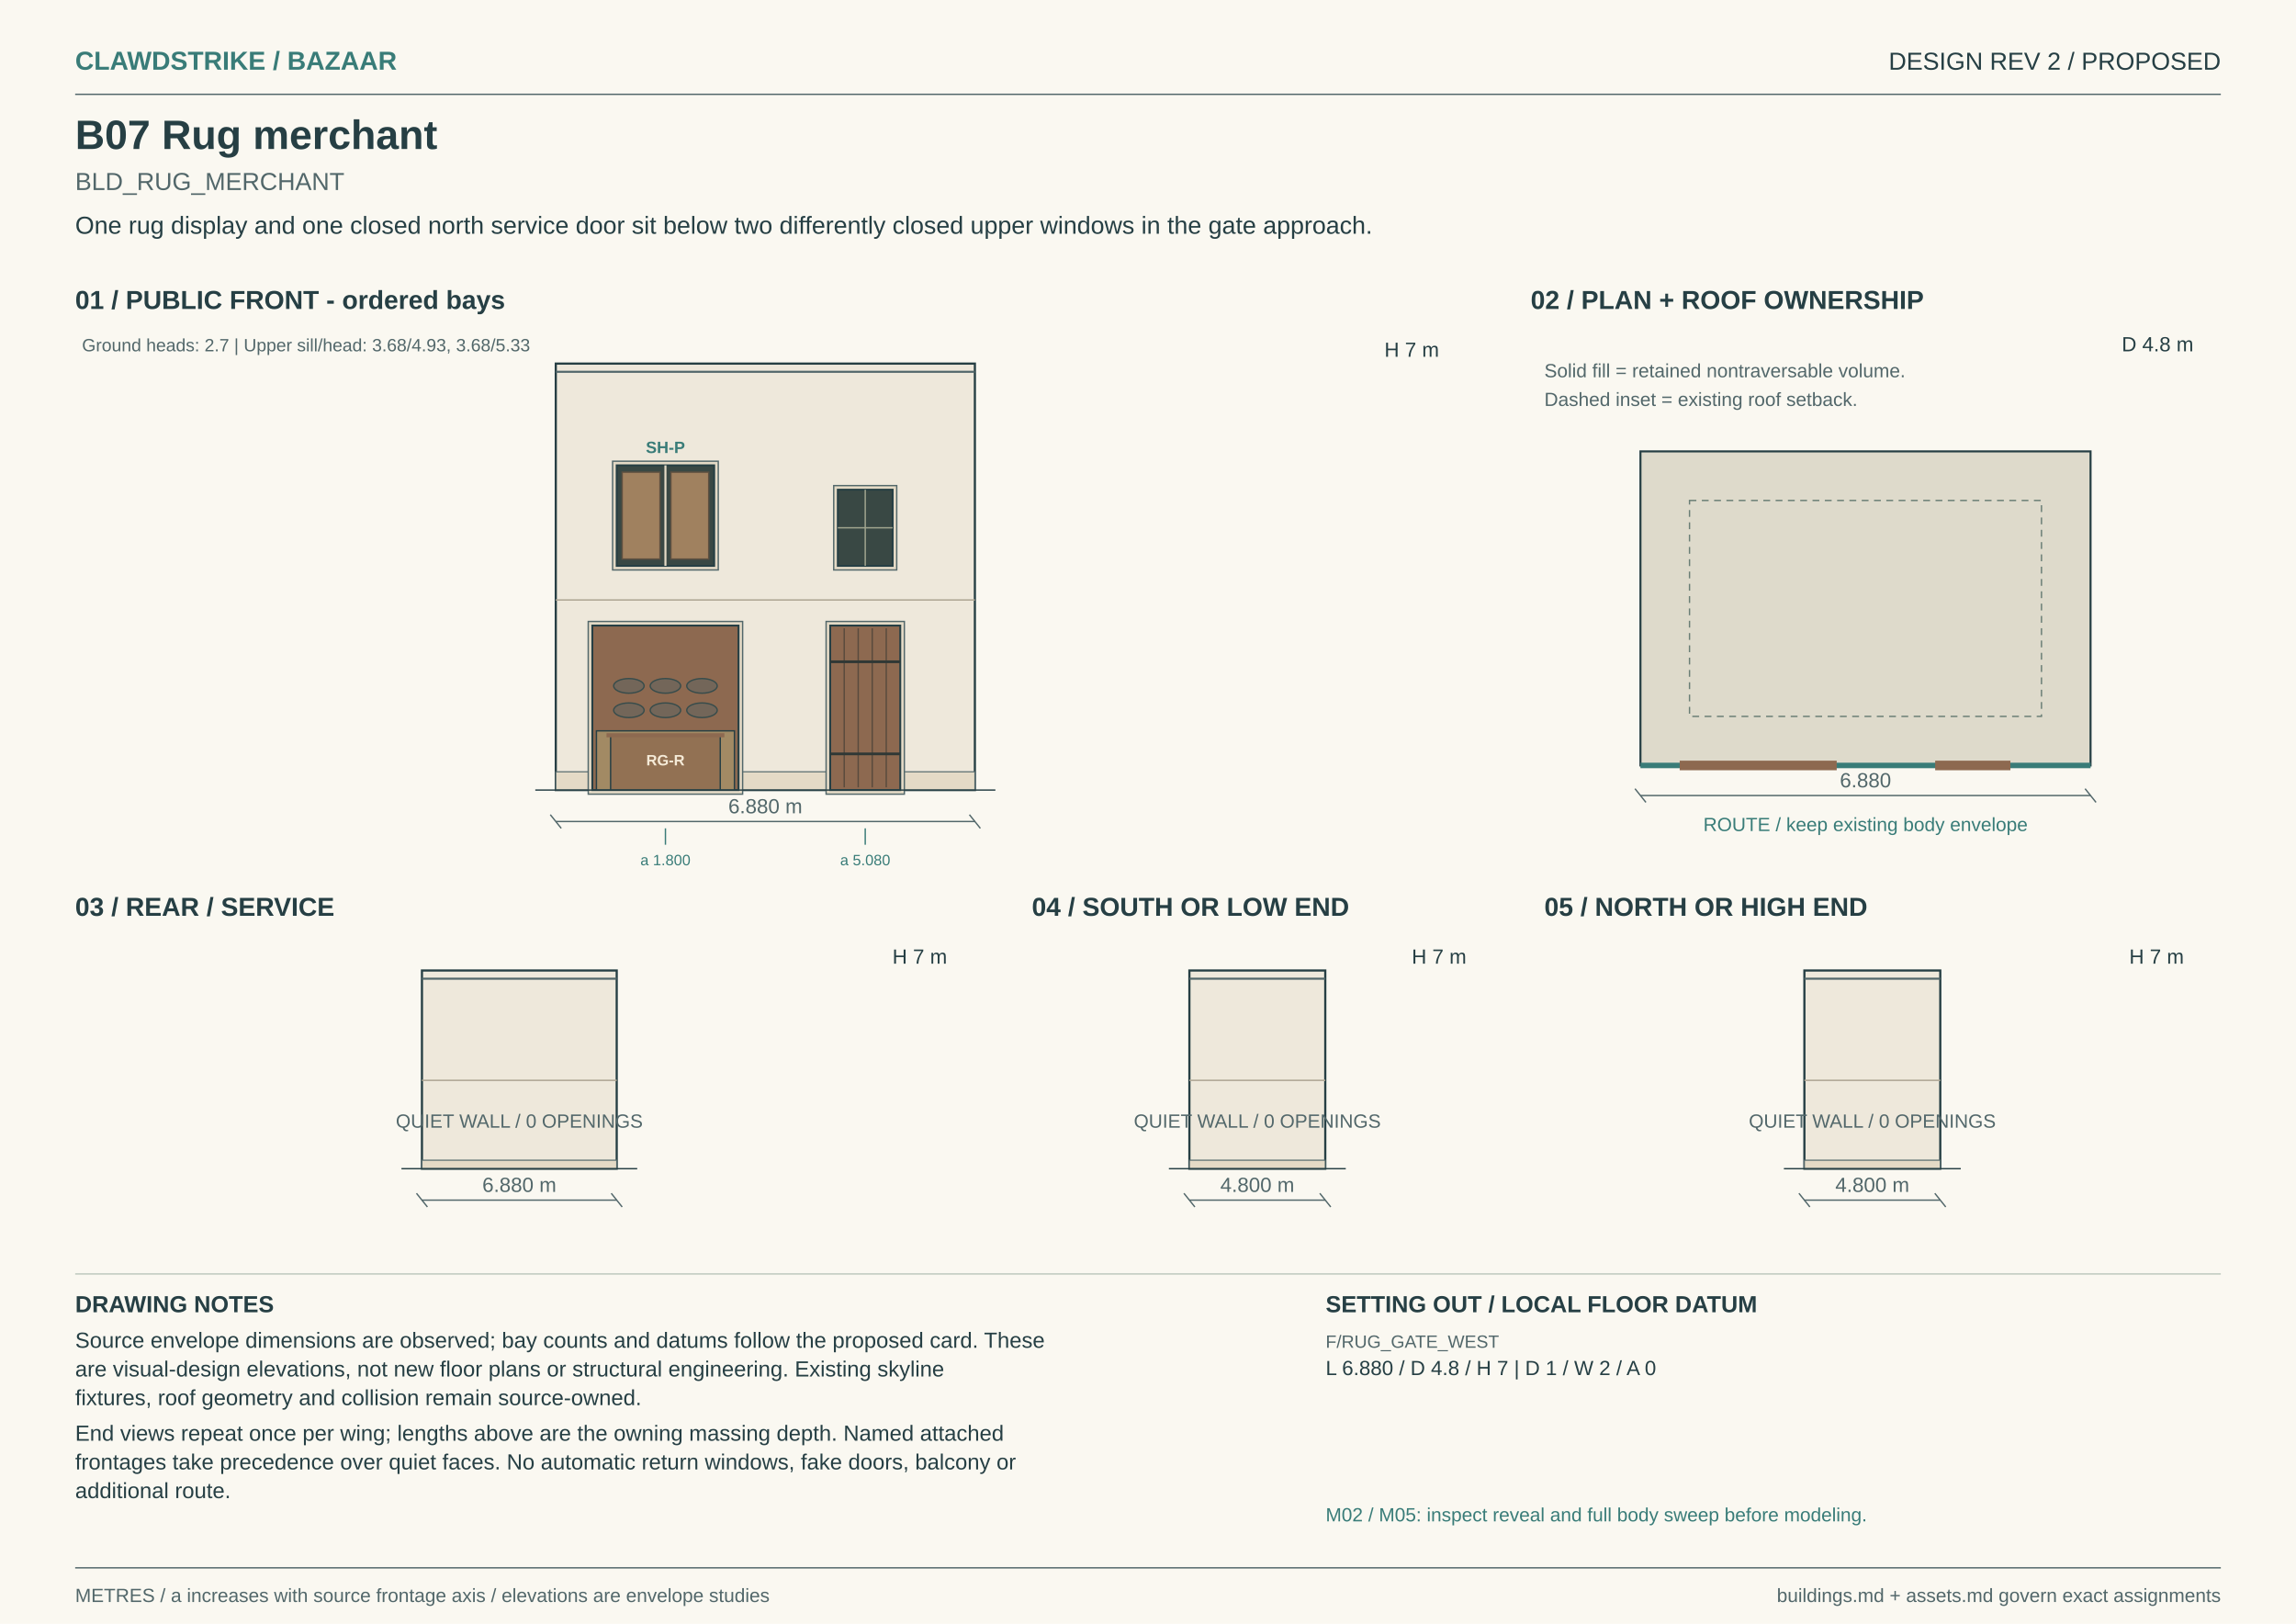
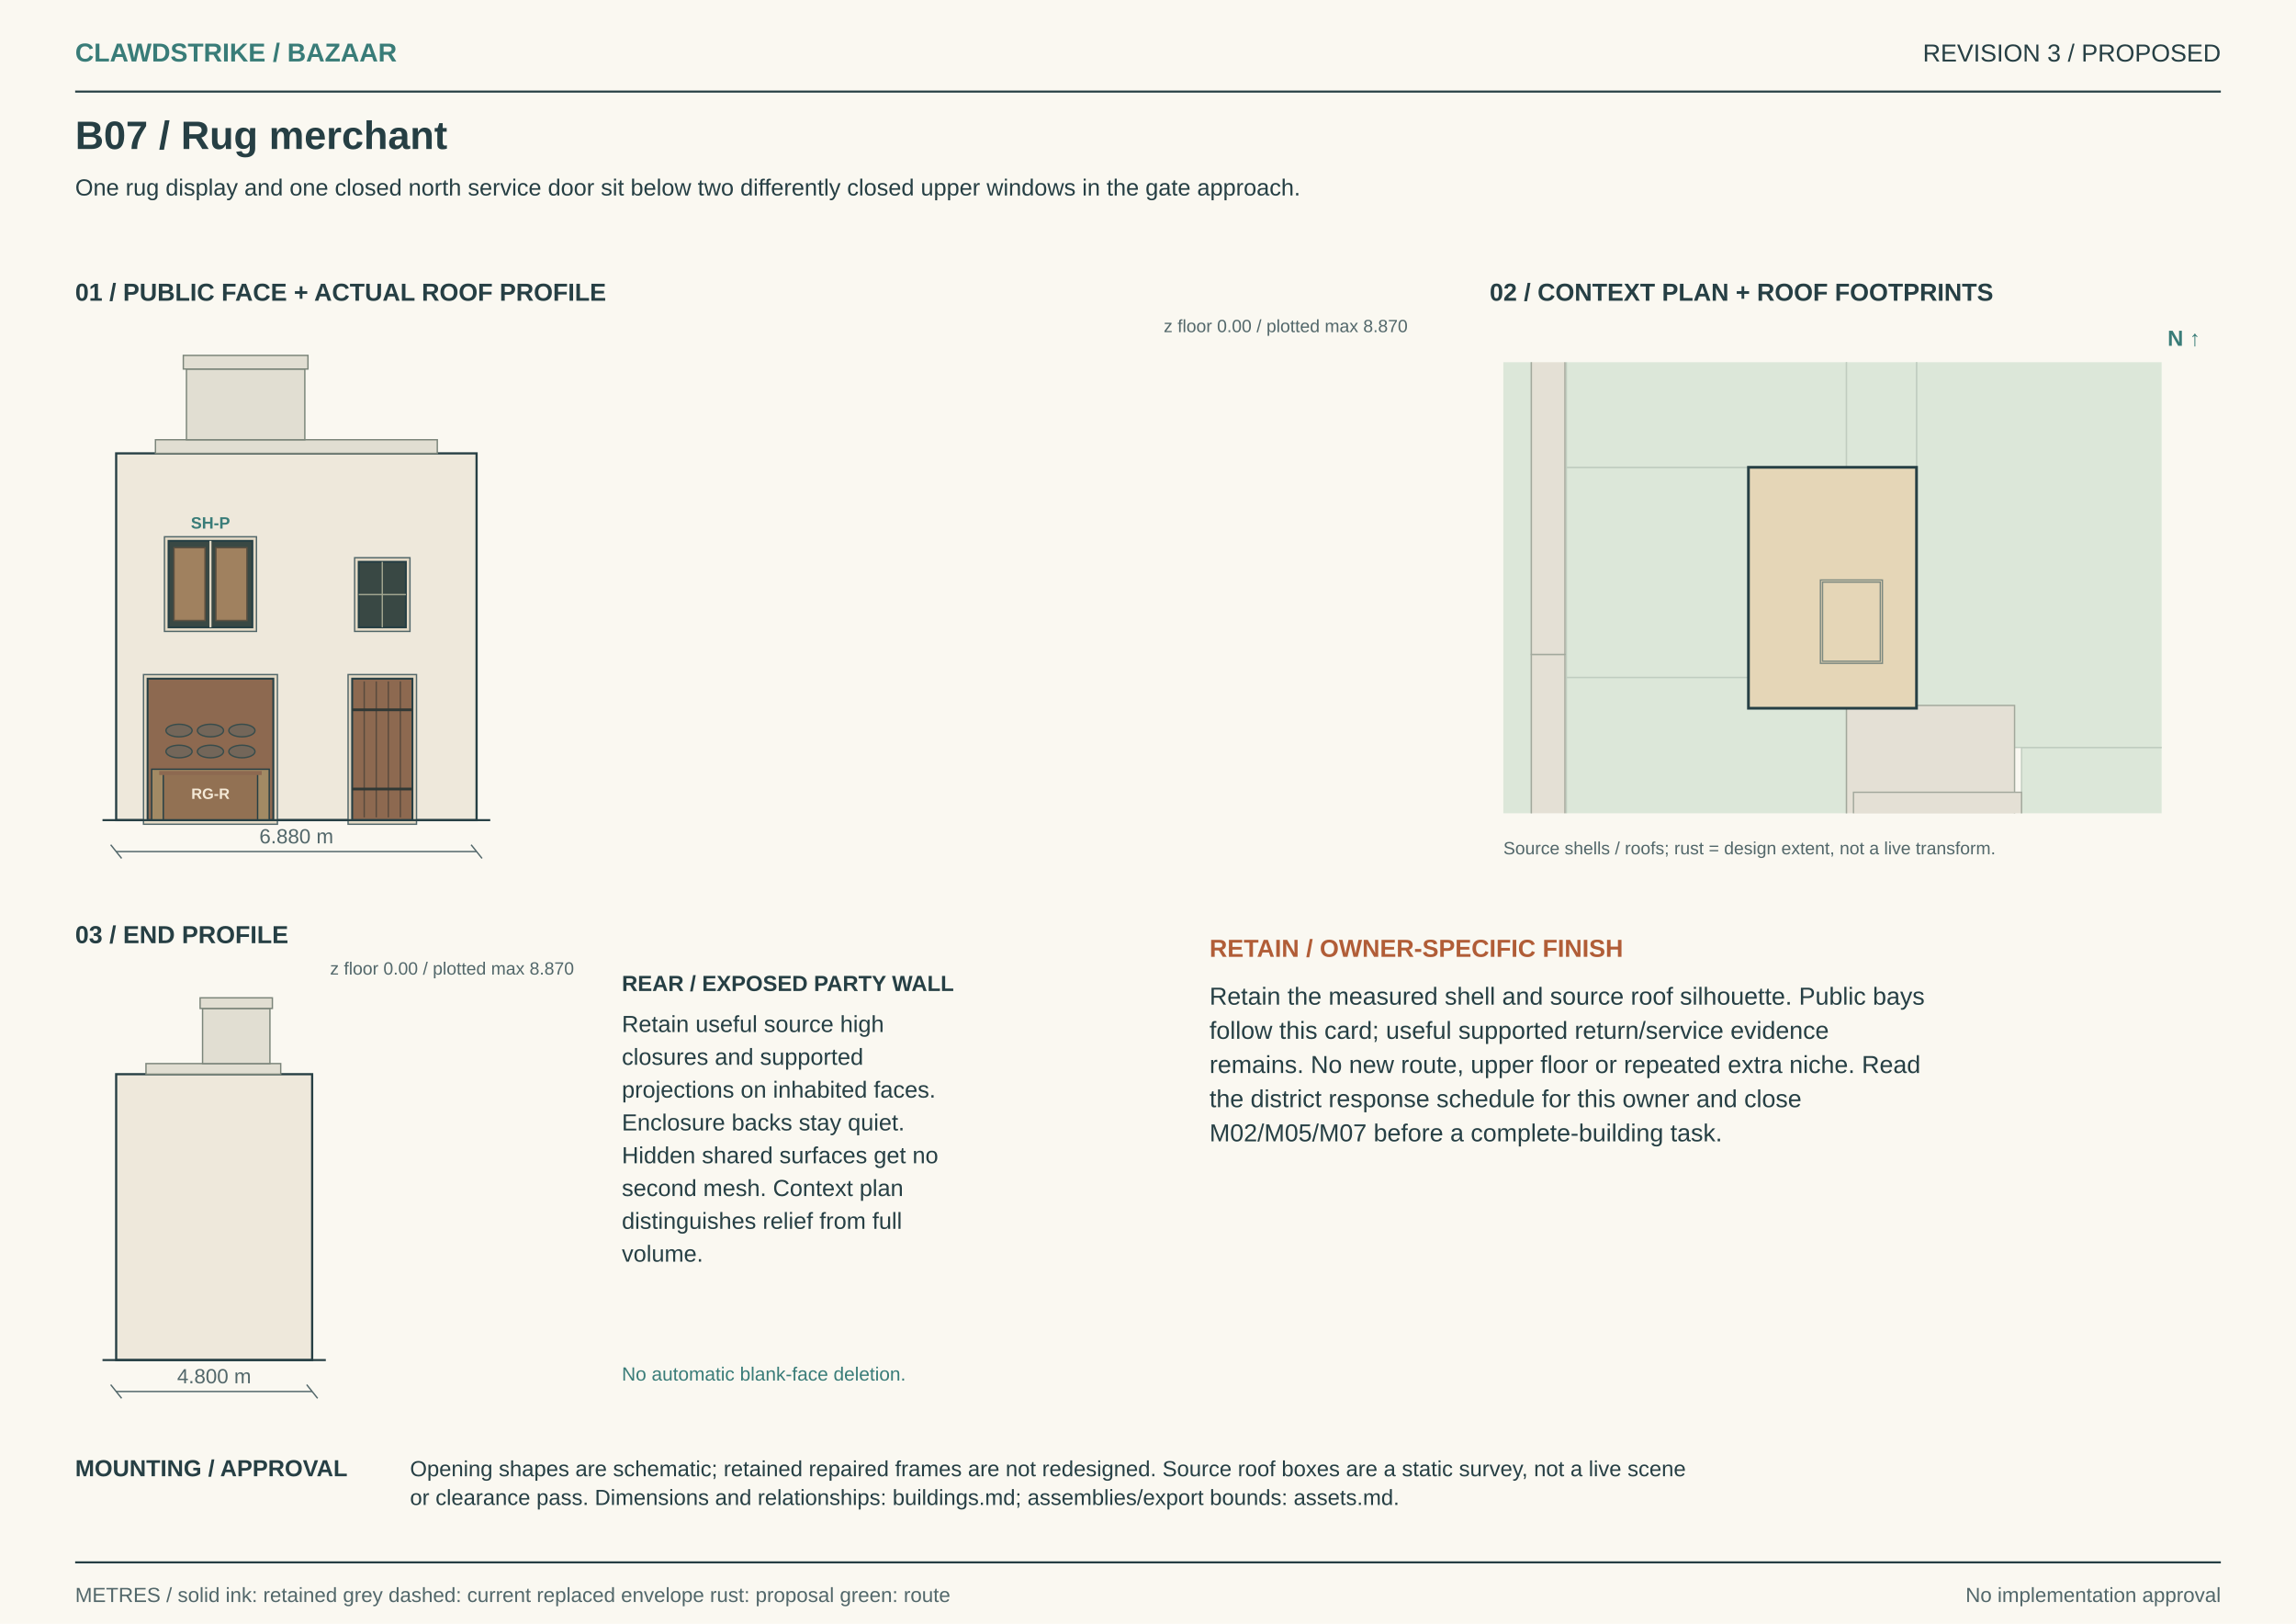
<svg xmlns="http://www.w3.org/2000/svg" width="1680" height="1188" viewBox="0 0 1680 1188">
  <rect x="0" y="0" width="1680" height="1188" fill="#faf8f1" stroke="none" stroke-width="1" />
-   <text x="55.00" y="51.00" font-family="Arial,sans-serif" font-size="19" fill="#397c78" font-weight="bold" text-anchor="start">CLAWDSTRIKE / BAZAAR</text>
-   <text x="1625.00" y="51.00" font-family="Arial,sans-serif" font-size="18" fill="#263f44" font-weight="normal" text-anchor="end">DESIGN REV 2 / PROPOSED</text>
-   <line x1="55" y1="69" x2="1625" y2="69" stroke="#52676a" stroke-width="1" />
-   <text x="55.00" y="109.00" font-family="Arial,sans-serif" font-size="30" fill="#263f44" font-weight="bold" text-anchor="start">B07  Rug merchant</text>
-   <text x="55.00" y="139.00" font-family="Arial,sans-serif" font-size="18" fill="#52676a" font-weight="normal" text-anchor="start">BLD_RUG_MERCHANT</text>
-   <text x="55.00" y="171.00" font-family="Arial,sans-serif" font-size="18" fill="#263f44" font-weight="normal" text-anchor="start">One rug display and one closed north service door sit below two differently closed upper windows in the gate approach.</text>
-   <text x="55.00" y="226.00" font-family="Arial,sans-serif" font-size="19" fill="#263f44" font-weight="bold" text-anchor="start">01 / PUBLIC FRONT - ordered bays</text>
-   <rect x="406.674" y="266.0" width="306.651" height="312.0" fill="#eee8db" stroke="#263f44" stroke-width="1.6" />
-   <rect x="406.674" y="564.629" width="306.651" height="13.371" fill="#e4dac6" stroke="#52676a" stroke-width="0.8" />
-   <line x1="406.674" y1="272.0" x2="713.326" y2="272.0" stroke="#52676a" stroke-width="1.5" />
-   <line x1="406.674" y1="438.937" x2="713.326" y2="438.937" stroke="#b2aa98" stroke-width="1.1" />
-   <rect x="430.417" y="454.657" width="112.971" height="126.343" fill="#e4dac6" stroke="#52676a" stroke-width="1" />
-   <rect x="433.417" y="457.657" width="106.971" height="120.343" fill="#8d6950" stroke="#263f44" stroke-width="1.4" />
-   <rect x="436.417" y="534.677" width="100.971" height="43.323" fill="#a28a64" stroke="#263f44" stroke-width="1" />
-   <line x1="465.509" y1="539.49" x2="465.509" y2="575.0" stroke="#263f44" stroke-width="1" />
-   <line x1="497.6" y1="539.49" x2="497.6" y2="575.0" stroke="#263f44" stroke-width="1" />
-   <rect x="446.789" y="537.886" width="80.229" height="40.114" fill="#927153" stroke="#263f44" stroke-width="1" />
-   <line x1="443.789" y1="537.886" x2="530.017" y2="537.886" stroke="#8d6950" stroke-width="3" />
-   <line x1="446.789" y1="525.406" x2="527.017" y2="525.406" stroke="#8d6950" stroke-width="3" />
-   <ellipse cx="460.16" cy="519.611" rx="11.143" ry="5.349" fill="#736659" stroke="#384c4b" />
-   <ellipse cx="486.903" cy="519.611" rx="11.143" ry="5.349" fill="#736659" stroke="#384c4b" />
-   <ellipse cx="513.646" cy="519.611" rx="11.143" ry="5.349" fill="#736659" stroke="#384c4b" />
-   <line x1="446.789" y1="507.577" x2="527.017" y2="507.577" stroke="#8d6950" stroke-width="3" />
-   <ellipse cx="460.16" cy="501.783" rx="11.143" ry="5.349" fill="#736659" stroke="#384c4b" />
-   <ellipse cx="486.903" cy="501.783" rx="11.143" ry="5.349" fill="#736659" stroke="#384c4b" />
-   <ellipse cx="513.646" cy="501.783" rx="11.143" ry="5.349" fill="#736659" stroke="#384c4b" />
-   <text x="486.90" y="559.95" font-family="Arial,sans-serif" font-size="11" fill="#f5ead7" font-weight="bold" text-anchor="middle">RG-R</text>
-   <rect x="448.246" y="337.434" width="77.314" height="79.543" fill="#e4dac6" stroke="#52676a" stroke-width="1" />
-   <rect x="451.246" y="340.434" width="71.314" height="73.543" fill="#394844" stroke="#263f44" stroke-width="1.4" />
-   <line x1="486.903" y1="340.434" x2="486.903" y2="413.977" stroke="#e4dac6" stroke-width="1.5" />
-   <rect x="455.246" y="345.434" width="27.657" height="63.543" fill="#a0815f" stroke="#5e5040" stroke-width="1" />
-   <rect x="490.903" y="345.434" width="27.657" height="63.543" fill="#a0815f" stroke="#5e5040" stroke-width="1" />
-   <text x="486.90" y="331.43" font-family="Arial,sans-serif" font-size="12" fill="#397c78" font-weight="bold" text-anchor="middle">SH-P</text>
-   <rect x="604.469" y="454.657" width="57.257" height="126.343" fill="#e4dac6" stroke="#52676a" stroke-width="1" />
-   <rect x="607.469" y="457.657" width="51.257" height="120.343" fill="#8d6950" stroke="#263f44" stroke-width="1.4" />
-   <line x1="617.72" y1="459.657" x2="617.72" y2="576.0" stroke="#594a3d" stroke-width="1" />
-   <line x1="627.971" y1="459.657" x2="627.971" y2="576.0" stroke="#594a3d" stroke-width="1" />
-   <line x1="638.223" y1="459.657" x2="638.223" y2="576.0" stroke="#594a3d" stroke-width="1" />
-   <line x1="648.474" y1="459.657" x2="648.474" y2="576.0" stroke="#594a3d" stroke-width="1" />
-   <line x1="607.469" y1="484.133" x2="658.726" y2="484.133" stroke="#303835" stroke-width="2" />
-   <line x1="607.469" y1="551.525" x2="658.726" y2="551.525" stroke="#303835" stroke-width="2" />
-   <rect x="610.04" y="355.263" width="46.114" height="61.714" fill="#e4dac6" stroke="#52676a" stroke-width="1" />
-   <rect x="613.04" y="358.263" width="40.114" height="55.714" fill="#394844" stroke="#263f44" stroke-width="1.4" />
-   <line x1="633.097" y1="358.263" x2="633.097" y2="413.977" stroke="#a1a58f" stroke-width="1" />
-   <line x1="613.04" y1="386.12" x2="653.154" y2="386.12" stroke="#a1a58f" stroke-width="1" />
-   <line x1="486.903" y1="606" x2="486.903" y2="618" stroke="#397c78" stroke-width="1" />
-   <text x="486.90" y="633.00" font-family="Arial,sans-serif" font-size="11" fill="#397c78" font-weight="normal" text-anchor="middle">a 1.800</text>
-   <line x1="633.097" y1="606" x2="633.097" y2="618" stroke="#397c78" stroke-width="1" />
-   <text x="633.10" y="633.00" font-family="Arial,sans-serif" font-size="11" fill="#397c78" font-weight="normal" text-anchor="middle">a 5.080</text>
-   <line x1="406.674" y1="601" x2="713.326" y2="601" stroke="#52676a" stroke-width="1" />
-   <line x1="402.674" y1="596" x2="410.674" y2="606" stroke="#52676a" stroke-width="1" />
-   <line x1="709.326" y1="596" x2="717.326" y2="606" stroke="#52676a" stroke-width="1" />
-   <text x="560.00" y="595.00" font-family="Arial,sans-serif" font-size="15" fill="#52676a" font-weight="normal" text-anchor="middle">6.880 m</text>
-   <text x="60.00" y="257.00" font-family="Arial,sans-serif" font-size="13" fill="#52676a" font-weight="normal" text-anchor="start">Ground heads: 2.7  |  Upper sill/head: 3.68/4.93, 3.68/5.33</text>
-   <text x="1053.00" y="261.00" font-family="Arial,sans-serif" font-size="15" fill="#263f44" font-weight="normal" text-anchor="end">H 7 m</text>
-   <line x1="391.674" y1="578" x2="728.326" y2="578" stroke="#263f44" stroke-width="1" />
-   <text x="1120.00" y="226.00" font-family="Arial,sans-serif" font-size="19" fill="#263f44" font-weight="bold" text-anchor="start">02 / PLAN + ROOF OWNERSHIP</text>
-   <rect x="1200.331" y="330.23" width="329.338" height="229.77" fill="#dedacb" stroke="#263f44" stroke-width="1.5" />
-   <rect x="1236.233" y="366.131" width="257.534" height="157.967" fill="none" stroke="#6a7e75" stroke-dasharray="5 4" />
-   <line x1="1200.331" y1="560" x2="1529.669" y2="560" stroke="#397c78" stroke-width="4" />
-   <line x1="1229.052" y1="560" x2="1343.938" y2="560" stroke="#8d6950" stroke-width="7" />
-   <line x1="1415.98" y1="560" x2="1471.03" y2="560" stroke="#8d6950" stroke-width="7" />
-   <line x1="1200.331" y1="582" x2="1529.669" y2="582" stroke="#52676a" stroke-width="1" />
-   <line x1="1196.331" y1="577" x2="1204.331" y2="587" stroke="#52676a" stroke-width="1" />
-   <line x1="1525.669" y1="577" x2="1533.669" y2="587" stroke="#52676a" stroke-width="1" />
-   <text x="1365.00" y="576.00" font-family="Arial,sans-serif" font-size="15" fill="#52676a" font-weight="normal" text-anchor="middle">6.880</text>
-   <text x="1605.00" y="257.00" font-family="Arial,sans-serif" font-size="15" fill="#263f44" font-weight="normal" text-anchor="end">D 4.8 m</text>
-   <text x="1365.00" y="608.00" font-family="Arial,sans-serif" font-size="14" fill="#397c78" font-weight="normal" text-anchor="middle">ROUTE / keep existing body envelope</text>
-   <text x="1130.00" y="276.00" font-family="Arial,sans-serif" font-size="14" fill="#52676a" font-weight="normal" text-anchor="start">Solid fill = retained nontraversable volume.</text>
-   <text x="1130.00" y="297.00" font-family="Arial,sans-serif" font-size="14" fill="#52676a" font-weight="normal" text-anchor="start">Dashed inset = existing roof setback.</text>
-   <text x="55.00" y="670.00" font-family="Arial,sans-serif" font-size="19" fill="#263f44" font-weight="bold" text-anchor="start">03 / REAR / SERVICE</text>
-   <rect x="308.743" y="710.0" width="142.514" height="145.0" fill="#eee8db" stroke="#263f44" stroke-width="1.6" />
-   <rect x="308.743" y="848.786" width="142.514" height="6.214" fill="#e4dac6" stroke="#52676a" stroke-width="0.8" />
-   <line x1="308.743" y1="716.0" x2="451.257" y2="716.0" stroke="#52676a" stroke-width="1.5" />
-   <line x1="308.743" y1="790.371" x2="451.257" y2="790.371" stroke="#b2aa98" stroke-width="1.1" />
-   <line x1="308.743" y1="878" x2="451.257" y2="878" stroke="#52676a" stroke-width="1" />
-   <line x1="304.743" y1="873" x2="312.743" y2="883" stroke="#52676a" stroke-width="1" />
-   <line x1="447.257" y1="873" x2="455.257" y2="883" stroke="#52676a" stroke-width="1" />
-   <text x="380.00" y="872.00" font-family="Arial,sans-serif" font-size="15" fill="#52676a" font-weight="normal" text-anchor="middle">6.880 m</text>
-   <text x="693.00" y="705.00" font-family="Arial,sans-serif" font-size="15" fill="#263f44" font-weight="normal" text-anchor="end">H 7 m</text>
-   <line x1="293.743" y1="855" x2="466.257" y2="855" stroke="#263f44" stroke-width="1" />
-   <text x="380.00" y="825.00" font-family="Arial,sans-serif" font-size="14" fill="#52676a" font-weight="normal" text-anchor="middle">QUIET WALL / 0 OPENINGS</text>
-   <text x="755.00" y="670.00" font-family="Arial,sans-serif" font-size="19" fill="#263f44" font-weight="bold" text-anchor="start">04 / SOUTH OR LOW END</text>
-   <rect x="870.286" y="710.0" width="99.429" height="145.0" fill="#eee8db" stroke="#263f44" stroke-width="1.6" />
-   <rect x="870.286" y="848.786" width="99.429" height="6.214" fill="#e4dac6" stroke="#52676a" stroke-width="0.8" />
-   <line x1="870.286" y1="716.0" x2="969.714" y2="716.0" stroke="#52676a" stroke-width="1.5" />
-   <line x1="870.286" y1="790.371" x2="969.714" y2="790.371" stroke="#b2aa98" stroke-width="1.1" />
-   <line x1="870.286" y1="878" x2="969.714" y2="878" stroke="#52676a" stroke-width="1" />
-   <line x1="866.286" y1="873" x2="874.286" y2="883" stroke="#52676a" stroke-width="1" />
-   <line x1="965.714" y1="873" x2="973.714" y2="883" stroke="#52676a" stroke-width="1" />
-   <text x="920.00" y="872.00" font-family="Arial,sans-serif" font-size="15" fill="#52676a" font-weight="normal" text-anchor="middle">4.800 m</text>
-   <text x="1073.00" y="705.00" font-family="Arial,sans-serif" font-size="15" fill="#263f44" font-weight="normal" text-anchor="end">H 7 m</text>
-   <line x1="855.286" y1="855" x2="984.714" y2="855" stroke="#263f44" stroke-width="1" />
-   <text x="920.00" y="825.00" font-family="Arial,sans-serif" font-size="14" fill="#52676a" font-weight="normal" text-anchor="middle">QUIET WALL / 0 OPENINGS</text>
-   <text x="1130.00" y="670.00" font-family="Arial,sans-serif" font-size="19" fill="#263f44" font-weight="bold" text-anchor="start">05 / NORTH OR HIGH END</text>
-   <rect x="1320.286" y="710.0" width="99.429" height="145.0" fill="#eee8db" stroke="#263f44" stroke-width="1.6" />
-   <rect x="1320.286" y="848.786" width="99.429" height="6.214" fill="#e4dac6" stroke="#52676a" stroke-width="0.8" />
-   <line x1="1320.286" y1="716.0" x2="1419.714" y2="716.0" stroke="#52676a" stroke-width="1.5" />
-   <line x1="1320.286" y1="790.371" x2="1419.714" y2="790.371" stroke="#b2aa98" stroke-width="1.1" />
-   <line x1="1320.286" y1="878" x2="1419.714" y2="878" stroke="#52676a" stroke-width="1" />
-   <line x1="1316.286" y1="873" x2="1324.286" y2="883" stroke="#52676a" stroke-width="1" />
-   <line x1="1415.714" y1="873" x2="1423.714" y2="883" stroke="#52676a" stroke-width="1" />
-   <text x="1370.00" y="872.00" font-family="Arial,sans-serif" font-size="15" fill="#52676a" font-weight="normal" text-anchor="middle">4.800 m</text>
-   <text x="1598.00" y="705.00" font-family="Arial,sans-serif" font-size="15" fill="#263f44" font-weight="normal" text-anchor="end">H 7 m</text>
-   <line x1="1305.286" y1="855" x2="1434.714" y2="855" stroke="#263f44" stroke-width="1" />
-   <text x="1370.00" y="825.00" font-family="Arial,sans-serif" font-size="14" fill="#52676a" font-weight="normal" text-anchor="middle">QUIET WALL / 0 OPENINGS</text>
-   <line x1="55" y1="932" x2="1625" y2="932" stroke="#bec7bd" stroke-width="1" />
-   <text x="55.00" y="960.00" font-family="Arial,sans-serif" font-size="17" fill="#263f44" font-weight="bold" text-anchor="start">DRAWING NOTES</text>
-   <text x="55.00" y="986.00" font-family="Arial,sans-serif" font-size="16" fill="#263f44" font-weight="normal" text-anchor="start">Source envelope dimensions are observed; bay counts and datums follow the proposed card. These</text>
-   <text x="55.00" y="1007.00" font-family="Arial,sans-serif" font-size="16" fill="#263f44" font-weight="normal" text-anchor="start">are visual-design elevations, not new floor plans or structural engineering. Existing skyline</text>
-   <text x="55.00" y="1028.00" font-family="Arial,sans-serif" font-size="16" fill="#263f44" font-weight="normal" text-anchor="start">fixtures, roof geometry and collision remain source-owned.</text>
-   <text x="55.00" y="1054.00" font-family="Arial,sans-serif" font-size="16" fill="#263f44" font-weight="normal" text-anchor="start">End views repeat once per wing; lengths above are the owning massing depth. Named attached</text>
-   <text x="55.00" y="1075.00" font-family="Arial,sans-serif" font-size="16" fill="#263f44" font-weight="normal" text-anchor="start">frontages take precedence over quiet faces. No automatic return windows, fake doors, balcony or</text>
-   <text x="55.00" y="1096.00" font-family="Arial,sans-serif" font-size="16" fill="#263f44" font-weight="normal" text-anchor="start">additional route.</text>
-   <text x="970.00" y="960.00" font-family="Arial,sans-serif" font-size="17" fill="#263f44" font-weight="bold" text-anchor="start">SETTING OUT / LOCAL FLOOR DATUM</text>
-   <text x="970.00" y="986.00" font-family="Arial,sans-serif" font-size="13" fill="#52676a" font-weight="normal" text-anchor="start">F/RUG_GATE_WEST</text>
-   <text x="970.00" y="1006.00" font-family="Arial,sans-serif" font-size="15" fill="#263f44" font-weight="normal" text-anchor="start">L 6.880 / D 4.8 / H 7  |  D 1 / W 2 / A 0</text>
-   <text x="970.00" y="1113.00" font-family="Arial,sans-serif" font-size="14" fill="#397c78" font-weight="normal" text-anchor="start">M02 / M05: inspect reveal and full body sweep before modeling.</text>
-   <line x1="55" y1="1147" x2="1625" y2="1147" stroke="#52676a" stroke-width="1" />
-   <text x="55.00" y="1172.00" font-family="Arial,sans-serif" font-size="14" fill="#52676a" font-weight="normal" text-anchor="start">METRES / a increases with source frontage axis / elevations are envelope studies</text>
-   <text x="1625.00" y="1172.00" font-family="Arial,sans-serif" font-size="14" fill="#52676a" font-weight="normal" text-anchor="end">buildings.md + assets.md govern exact assignments</text>
+   <text x="55.00" y="45.00" font-family="Arial,sans-serif" font-size="19" fill="#397c78" font-weight="bold" text-anchor="start">CLAWDSTRIKE / BAZAAR</text>
+   <text x="1625.00" y="45.00" font-family="Arial,sans-serif" font-size="18" fill="#263f44" font-weight="normal" text-anchor="end">REVISION 3 / PROPOSED</text>
+   <line x1="55" y1="67" x2="1625" y2="67" stroke="#263f44" stroke-width="1.5" />
+   <text x="55.00" y="109.00" font-family="Arial,sans-serif" font-size="29" fill="#263f44" font-weight="bold" text-anchor="start">B07 / Rug merchant</text>
+   <text x="55.00" y="143.00" font-family="Arial,sans-serif" font-size="17" fill="#263f44" font-weight="normal" text-anchor="start">One rug display and one closed north service door sit below two differently closed upper windows in the gate approach.</text>
+   <text x="55.00" y="220.00" font-family="Arial,sans-serif" font-size="18" fill="#263f44" font-weight="bold" text-anchor="start">01 / PUBLIC FACE + ACTUAL ROOF PROFILE</text>
+   <rect x="85.0" y="331.68" width="263.72" height="268.32" fill="#eee8db" stroke="#263f44" stroke-width="1.6" />
+   <rect x="113.749" y="321.714" width="206.223" height="9.966" fill="#e1ded2" stroke="#7b857a" stroke-width="1" />
+   <rect x="136.433" y="269.966" width="86.614" height="51.747" fill="#e1ded2" stroke="#7b857a" stroke-width="1" />
+   <rect x="134.133" y="260.0" width="91.214" height="9.966" fill="#e1ded2" stroke="#7b857a" stroke-width="1" />
+   <rect x="104.999" y="493.505" width="97.995" height="109.495" fill="#e4dac6" stroke="#52676a" stroke-width="1" />
+   <rect x="107.999" y="496.505" width="91.995" height="103.495" fill="#8d6950" stroke="#263f44" stroke-width="1.4" />
+   <rect x="110.999" y="562.742" width="85.995" height="37.258" fill="#a28a64" stroke="#263f44" stroke-width="1" />
+   <line x1="135.598" y1="566.882" x2="135.598" y2="597.0" stroke="#263f44" stroke-width="1" />
+   <line x1="163.196" y1="566.882" x2="163.196" y2="597.0" stroke="#263f44" stroke-width="1" />
+   <rect x="119.498" y="565.502" width="68.997" height="34.498" fill="#927153" stroke="#263f44" stroke-width="1" />
+   <line x1="116.498" y1="565.502" x2="191.495" y2="565.502" stroke="#8d6950" stroke-width="3" />
+   <line x1="119.498" y1="554.769" x2="188.495" y2="554.769" stroke="#8d6950" stroke-width="3" />
+   <ellipse cx="130.998" cy="549.786" rx="9.583" ry="4.6" fill="#736659" stroke="#384c4b" />
+   <ellipse cx="153.997" cy="549.786" rx="9.583" ry="4.6" fill="#736659" stroke="#384c4b" />
+   <ellipse cx="176.995" cy="549.786" rx="9.583" ry="4.6" fill="#736659" stroke="#384c4b" />
+   <line x1="119.498" y1="539.436" x2="188.495" y2="539.436" stroke="#8d6950" stroke-width="3" />
+   <ellipse cx="130.998" cy="534.453" rx="9.583" ry="4.6" fill="#736659" stroke="#384c4b" />
+   <ellipse cx="153.997" cy="534.453" rx="9.583" ry="4.6" fill="#736659" stroke="#384c4b" />
+   <ellipse cx="176.995" cy="534.453" rx="9.583" ry="4.6" fill="#736659" stroke="#384c4b" />
+   <text x="154.00" y="584.48" font-family="Arial,sans-serif" font-size="11" fill="#f5ead7" font-weight="bold" text-anchor="middle">RG-R</text>
+   <rect x="120.331" y="392.693" width="67.33" height="69.247" fill="#e4dac6" stroke="#52676a" stroke-width="1" />
+   <rect x="123.331" y="395.693" width="61.33" height="63.247" fill="#394844" stroke="#263f44" stroke-width="1.4" />
+   <line x1="153.997" y1="395.693" x2="153.997" y2="458.94" stroke="#e4dac6" stroke-width="1.5" />
+   <rect x="127.331" y="400.693" width="22.665" height="53.247" fill="#a0815f" stroke="#5e5040" stroke-width="1" />
+   <rect x="157.997" y="400.693" width="22.665" height="53.247" fill="#a0815f" stroke="#5e5040" stroke-width="1" />
+   <text x="154.00" y="386.69" font-family="Arial,sans-serif" font-size="12" fill="#397c78" font-weight="bold" text-anchor="middle">SH-P</text>
+   <rect x="254.683" y="493.505" width="50.081" height="109.495" fill="#e4dac6" stroke="#52676a" stroke-width="1" />
+   <rect x="257.683" y="496.505" width="44.081" height="103.495" fill="#8d6950" stroke="#263f44" stroke-width="1.4" />
+   <line x1="266.499" y1="498.505" x2="266.499" y2="598.0" stroke="#594a3d" stroke-width="1" />
+   <line x1="275.316" y1="498.505" x2="275.316" y2="598.0" stroke="#594a3d" stroke-width="1" />
+   <line x1="284.132" y1="498.505" x2="284.132" y2="598.0" stroke="#594a3d" stroke-width="1" />
+   <line x1="292.948" y1="498.505" x2="292.948" y2="598.0" stroke="#594a3d" stroke-width="1" />
+   <line x1="257.683" y1="519.274" x2="301.764" y2="519.274" stroke="#303835" stroke-width="2" />
+   <line x1="257.683" y1="577.231" x2="301.764" y2="577.231" stroke="#303835" stroke-width="2" />
+   <rect x="259.475" y="408.026" width="40.498" height="53.914" fill="#e4dac6" stroke="#52676a" stroke-width="1" />
+   <rect x="262.475" y="411.026" width="34.498" height="47.914" fill="#394844" stroke="#263f44" stroke-width="1.4" />
+   <line x1="279.724" y1="411.026" x2="279.724" y2="458.94" stroke="#a1a58f" stroke-width="1" />
+   <line x1="262.475" y1="434.983" x2="296.973" y2="434.983" stroke="#a1a58f" stroke-width="1" />
+   <line x1="85.0" y1="623" x2="348.72" y2="623" stroke="#52676a" stroke-width="1" />
+   <line x1="81.0" y1="618" x2="89.0" y2="628" stroke="#52676a" stroke-width="1" />
+   <line x1="344.72" y1="618" x2="352.72" y2="628" stroke="#52676a" stroke-width="1" />
+   <text x="216.86" y="617.00" font-family="Arial,sans-serif" font-size="15" fill="#52676a" font-weight="normal" text-anchor="middle">6.880 m</text>
+   <line x1="75" y1="600" x2="358.72" y2="600" stroke="#263f44" stroke-width="1.5" />
+   <text x="1030.00" y="243.00" font-family="Arial,sans-serif" font-size="13" fill="#52676a" font-weight="normal" text-anchor="end">z floor 0.00 / plotted max 8.870</text>
+   <text x="1090.00" y="220.00" font-family="Arial,sans-serif" font-size="18" fill="#263f44" font-weight="bold" text-anchor="start">02 / CONTEXT PLAN + ROOF FOOTPRINTS</text>
+   <defs>
+     <clipPath id="clipBLD_RUG_MERCHANT">
+       <rect x="1100" y="265" width="481.677" height="330.0" />
+     </clipPath>
+   </defs>
+   <g clip-path="url(#clipBLD_RUG_MERCHANT)">
+     <rect x="1299.845" y="1827.888" width="563.665" height="358.696" fill="#dce7d9" stroke="#c0cdc0" stroke-width="1" />
+     <rect x="1402.329" y="1366.708" width="307.453" height="461.18" fill="#dce7d9" stroke="#c0cdc0" stroke-width="1" />
+     <rect x="1376.708" y="956.77" width="409.938" height="409.938" fill="#dce7d9" stroke="#c0cdc0" stroke-width="1" />
+     <rect x="1479.193" y="546.832" width="281.832" height="409.938" fill="#dce7d9" stroke="#c0cdc0" stroke-width="1" />
+     <rect x="1402.329" y="188.137" width="333.075" height="358.696" fill="#dce7d9" stroke="#c0cdc0" stroke-width="1" />
+     <rect x="1299.845" y="-170.559" width="563.665" height="358.696" fill="#dce7d9" stroke="#c0cdc0" stroke-width="1" />
+     <rect x="941.149" y="1417.95" width="179.348" height="512.422" fill="#dce7d9" stroke="#c0cdc0" stroke-width="1" />
+     <rect x="941.149" y="956.77" width="307.453" height="461.18" fill="#dce7d9" stroke="#c0cdc0" stroke-width="1" />
+     <rect x="941.149" y="136.894" width="179.348" height="819.876" fill="#dce7d9" stroke="#c0cdc0" stroke-width="1" />
+     <rect x="1146.118" y="751.801" width="204.969" height="204.969" fill="#dce7d9" stroke="#c0cdc0" stroke-width="1" />
+     <rect x="1146.118" y="495.59" width="204.969" height="256.211" fill="#dce7d9" stroke="#c0cdc0" stroke-width="1" />
+     <rect x="1146.118" y="341.863" width="204.969" height="153.727" fill="#dce7d9" stroke="#c0cdc0" stroke-width="1" />
+     <rect x="1146.118" y="226.568" width="204.969" height="115.295" fill="#dce7d9" stroke="#c0cdc0" stroke-width="1" />
+     <rect x="2042.857" y="1366.708" width="179.348" height="563.665" fill="#dce7d9" stroke="#c0cdc0" stroke-width="1" />
+     <rect x="1914.752" y="956.77" width="307.453" height="409.938" fill="#dce7d9" stroke="#c0cdc0" stroke-width="1" />
+     <rect x="2042.857" y="598.075" width="179.348" height="358.696" fill="#dce7d9" stroke="#c0cdc0" stroke-width="1" />
+     <rect x="1914.752" y="136.894" width="307.453" height="461.18" fill="#dce7d9" stroke="#c0cdc0" stroke-width="1" />
+     <rect x="1248.602" y="1136.118" width="128.106" height="128.106" fill="#dce7d9" stroke="#c0cdc0" stroke-width="1" />
+     <rect x="1786.646" y="1059.255" width="128.106" height="128.106" fill="#dce7d9" stroke="#c0cdc0" stroke-width="1" />
+     <rect x="1351.087" y="226.568" width="51.242" height="115.295" fill="#dce7d9" stroke="#c0cdc0" stroke-width="1" />
+     <rect x="1735.404" y="341.863" width="179.348" height="128.106" fill="#dce7d9" stroke="#c0cdc0" stroke-width="1" />
+     <rect x="1120.497" y="1853.509" width="179.348" height="128.106" fill="#dce7d9" stroke="#c0cdc0" stroke-width="1" />
+     <rect x="1863.509" y="1853.509" width="179.348" height="128.106" fill="#dce7d9" stroke="#c0cdc0" stroke-width="1" />
+     <rect x="1120.497" y="111.273" width="179.348" height="128.106" fill="#dce7d9" stroke="#c0cdc0" stroke-width="1" />
+     <rect x="1863.509" y="111.273" width="179.348" height="128.106" fill="#dce7d9" stroke="#c0cdc0" stroke-width="1" />
+     <rect x="1248.602" y="970.606" width="24.596" height="152.189" fill="#e4e0d5" stroke="#a2a89c" stroke-width="1" />
+     <rect x="1248.602" y="1279.596" width="24.596" height="124.519" fill="#e4e0d5" stroke="#a2a89c" stroke-width="1" />
+     <rect x="833.54" y="993.665" width="107.609" height="387.391" fill="#e4e0d5" stroke="#a2a89c" stroke-width="1" />
+     <rect x="2222.205" y="989.565" width="107.609" height="344.348" fill="#e4e0d5" stroke="#a2a89c" stroke-width="1" />
+     <rect x="1923.975" y="1366.708" width="107.609" height="24.596" fill="#e4e0d5" stroke="#a2a89c" stroke-width="1" />
+     <rect x="1791.77" y="1187.36" width="122.981" height="146.553" fill="#e4e0d5" stroke="#a2a89c" stroke-width="1" />
+     <rect x="1791.77" y="989.565" width="122.981" height="69.689" fill="#e4e0d5" stroke="#a2a89c" stroke-width="1" />
+     <rect x="2222.205" y="1411.801" width="24.596" height="473.478" fill="#e4e0d5" stroke="#a2a89c" stroke-width="1" />
+     <rect x="1935.248" y="1411.801" width="107.609" height="211.374" fill="#e4e0d5" stroke="#a2a89c" stroke-width="1" />
+     <rect x="1919.876" y="1623.175" width="122.981" height="230.334" fill="#e4e0d5" stroke="#a2a89c" stroke-width="1" />
+     <rect x="1786.646" y="1187.36" width="122.981" height="146.553" fill="#e4e0d5" stroke="#a2a89c" stroke-width="1" />
+     <rect x="1786.646" y="989.565" width="122.981" height="69.689" fill="#e4e0d5" stroke="#a2a89c" stroke-width="1" />
+     <rect x="1238.354" y="989.565" width="138.354" height="146.553" fill="#e4e0d5" stroke="#a2a89c" stroke-width="1" />
+     <rect x="1238.354" y="1264.224" width="138.354" height="69.689" fill="#e4e0d5" stroke="#a2a89c" stroke-width="1" />
+     <rect x="1877.857" y="86.677" width="150.652" height="24.596" fill="#e4e0d5" stroke="#a2a89c" stroke-width="1" />
+     <rect x="1134.845" y="86.677" width="150.652" height="24.596" fill="#e4e0d5" stroke="#a2a89c" stroke-width="1" />
+     <rect x="2222.205" y="173.789" width="24.596" height="193.696" fill="#e4e0d5" stroke="#a2a89c" stroke-width="1" />
+     <rect x="2222.205" y="367.484" width="24.596" height="193.696" fill="#e4e0d5" stroke="#a2a89c" stroke-width="1" />
+     <rect x="2042.857" y="112.298" width="154.752" height="24.596" fill="#e4e0d5" stroke="#a2a89c" stroke-width="1" />
+     <rect x="1923.975" y="598.075" width="107.609" height="24.596" fill="#e4e0d5" stroke="#a2a89c" stroke-width="1" />
+     <rect x="1791.77" y="239.379" width="122.981" height="102.484" fill="#e4e0d5" stroke="#a2a89c" stroke-width="1" />
+     <rect x="1791.77" y="469.969" width="122.981" height="91.211" fill="#e4e0d5" stroke="#a2a89c" stroke-width="1" />
+     <rect x="1735.404" y="216.832" width="107.609" height="125.031" fill="#e4e0d5" stroke="#a2a89c" stroke-width="1" />
+     <rect x="1735.404" y="469.969" width="107.609" height="48.168" fill="#e4e0d5" stroke="#a2a89c" stroke-width="1" />
+     <rect x="1279.348" y="341.863" width="122.981" height="176.273" fill="#e4e0d5" stroke="#a2a89c" stroke-width="1" />
+     <rect x="1120.497" y="478.783" width="24.596" height="238.584" fill="#e4e0d5" stroke="#a2a89c" stroke-width="1" />
+     <rect x="1120.497" y="240.199" width="24.596" height="238.584" fill="#e4e0d5" stroke="#a2a89c" stroke-width="1" />
+     <rect x="1120.497" y="717.366" width="24.596" height="238.584" fill="#e4e0d5" stroke="#a2a89c" stroke-width="1" />
+     <rect x="1120.497" y="1433.323" width="24.596" height="404.814" fill="#e4e0d5" stroke="#a2a89c" stroke-width="1" />
+     <rect x="1728.23" y="1803.292" width="118.37" height="24.596" fill="#e4e0d5" stroke="#a2a89c" stroke-width="1" />
+     <rect x="1316.755" y="1803.292" width="67.64" height="24.596" fill="#e4e0d5" stroke="#a2a89c" stroke-width="1" />
+     <rect x="1750.776" y="188.137" width="95.823" height="24.596" fill="#e4e0d5" stroke="#a2a89c" stroke-width="1" />
+     <rect x="1316.755" y="188.137" width="67.64" height="24.596" fill="#e4e0d5" stroke="#a2a89c" stroke-width="1" />
+     <rect x="1709.783" y="1403.602" width="107.609" height="387.391" fill="#e4e0d5" stroke="#a2a89c" stroke-width="1" />
+     <rect x="1279.348" y="1403.602" width="122.981" height="387.391" fill="#e4e0d5" stroke="#a2a89c" stroke-width="1" />
+     <rect x="1351.087" y="516.087" width="122.981" height="215.217" fill="#e4e0d5" stroke="#a2a89c" stroke-width="1" />
+     <rect x="1761.025" y="579.627" width="107.609" height="344.348" fill="#e4e0d5" stroke="#a2a89c" stroke-width="1" />
+     <rect x="1356.211" y="579.627" width="122.981" height="344.348" fill="#e4e0d5" stroke="#a2a89c" stroke-width="1" />
+     <rect x="1279.348" y="341.863" width="122.981" height="176.273" fill="#e5d6b7" stroke="#263f44" stroke-width="2" />
+     <rect x="1333.562" y="425.865" width="42.275" height="57.893" fill="none" stroke="#7d8980" stroke-width="1" />
+     <rect x="1332.025" y="424.327" width="45.349" height="60.968" fill="none" stroke="#7d8980" stroke-width="1" />
+   </g>
+   <text x="1610.00" y="253.00" font-family="Arial,sans-serif" font-size="16" fill="#397c78" font-weight="bold" text-anchor="end">N ↑</text>
+   <text x="1100.00" y="625.00" font-family="Arial,sans-serif" font-size="13" fill="#52676a" font-weight="normal" text-anchor="start">Source shells / roofs; rust = design extent, not a live transform.</text>
+   <text x="55.00" y="690.00" font-family="Arial,sans-serif" font-size="18" fill="#263f44" font-weight="bold" text-anchor="start">03 / END PROFILE</text>
+   <rect x="85" y="785.868" width="143.405" height="209.132" fill="#eee8db" stroke="#263f44" stroke-width="1.6" />
+   <rect x="106.809" y="778.1" width="98.591" height="7.768" fill="#e1ded2" stroke="#7b857a" stroke-width="1" />
+   <rect x="148.218" y="737.768" width="49.295" height="40.333" fill="#e1ded2" stroke="#7b857a" stroke-width="1" />
+   <rect x="146.425" y="730.0" width="52.88" height="7.768" fill="#e1ded2" stroke="#7b857a" stroke-width="1" />
+   <line x1="85" y1="1018" x2="228.405" y2="1018" stroke="#52676a" stroke-width="1" />
+   <line x1="81" y1="1013" x2="89" y2="1023" stroke="#52676a" stroke-width="1" />
+   <line x1="224.405" y1="1013" x2="232.405" y2="1023" stroke="#52676a" stroke-width="1" />
+   <text x="156.70" y="1012.00" font-family="Arial,sans-serif" font-size="15" fill="#52676a" font-weight="normal" text-anchor="middle">4.800 m</text>
+   <line x1="75" y1="995" x2="238.405" y2="995" stroke="#263f44" stroke-width="1.5" />
+   <text x="420.00" y="713.00" font-family="Arial,sans-serif" font-size="13" fill="#52676a" font-weight="normal" text-anchor="end">z floor 0.00 / plotted max 8.870</text>
+   <text x="455.00" y="725.00" font-family="Arial,sans-serif" font-size="16" fill="#263f44" font-weight="bold" text-anchor="start">REAR / EXPOSED PARTY WALL</text>
+   <text x="455.00" y="755.00" font-family="Arial,sans-serif" font-size="17" fill="#263f44" font-weight="normal" text-anchor="start">Retain useful source high</text>
+   <text x="455.00" y="779.00" font-family="Arial,sans-serif" font-size="17" fill="#263f44" font-weight="normal" text-anchor="start">closures and supported</text>
+   <text x="455.00" y="803.00" font-family="Arial,sans-serif" font-size="17" fill="#263f44" font-weight="normal" text-anchor="start">projections on inhabited faces.</text>
+   <text x="455.00" y="827.00" font-family="Arial,sans-serif" font-size="17" fill="#263f44" font-weight="normal" text-anchor="start">Enclosure backs stay quiet.</text>
+   <text x="455.00" y="851.00" font-family="Arial,sans-serif" font-size="17" fill="#263f44" font-weight="normal" text-anchor="start">Hidden shared surfaces get no</text>
+   <text x="455.00" y="875.00" font-family="Arial,sans-serif" font-size="17" fill="#263f44" font-weight="normal" text-anchor="start">second mesh. Context plan</text>
+   <text x="455.00" y="899.00" font-family="Arial,sans-serif" font-size="17" fill="#263f44" font-weight="normal" text-anchor="start">distinguishes relief from full</text>
+   <text x="455.00" y="923.00" font-family="Arial,sans-serif" font-size="17" fill="#263f44" font-weight="normal" text-anchor="start">volume.</text>
+   <text x="455.00" y="1010.00" font-family="Arial,sans-serif" font-size="14" fill="#397c78" font-weight="normal" text-anchor="start">No automatic blank-face deletion.</text>
+   <text x="885.00" y="700.00" font-family="Arial,sans-serif" font-size="18" fill="#b15d37" font-weight="bold" text-anchor="start">RETAIN / OWNER-SPECIFIC FINISH</text>
+   <text x="885.00" y="735.00" font-family="Arial,sans-serif" font-size="18" fill="#263f44" font-weight="normal" text-anchor="start">Retain the measured shell and source roof silhouette. Public bays</text>
+   <text x="885.00" y="760.00" font-family="Arial,sans-serif" font-size="18" fill="#263f44" font-weight="normal" text-anchor="start">follow this card; useful supported return/service evidence</text>
+   <text x="885.00" y="785.00" font-family="Arial,sans-serif" font-size="18" fill="#263f44" font-weight="normal" text-anchor="start">remains. No new route, upper floor or repeated extra niche. Read</text>
+   <text x="885.00" y="810.00" font-family="Arial,sans-serif" font-size="18" fill="#263f44" font-weight="normal" text-anchor="start">the district response schedule for this owner and close</text>
+   <text x="885.00" y="835.00" font-family="Arial,sans-serif" font-size="18" fill="#263f44" font-weight="normal" text-anchor="start">M02/M05/M07 before a complete-building task.</text>
+   <text x="55.00" y="1080.00" font-family="Arial,sans-serif" font-size="17" fill="#263f44" font-weight="bold" text-anchor="start">MOUNTING / APPROVAL</text>
+   <text x="300.00" y="1080.00" font-family="Arial,sans-serif" font-size="16" fill="#263f44" font-weight="normal" text-anchor="start">Opening shapes are schematic; retained repaired frames are not redesigned. Source roof boxes are a static survey, not a live scene</text>
+   <text x="300.00" y="1101.00" font-family="Arial,sans-serif" font-size="16" fill="#263f44" font-weight="normal" text-anchor="start">or clearance pass. Dimensions and relationships: buildings.md; assemblies/export bounds: assets.md.</text>
+   <line x1="55" y1="1143" x2="1625" y2="1143" stroke="#263f44" stroke-width="1.5" />
+   <text x="55.00" y="1172.00" font-family="Arial,sans-serif" font-size="15" fill="#52676a" font-weight="normal" text-anchor="start">METRES / solid ink: retained   grey dashed: current replaced envelope   rust: proposal   green: route</text>
+   <text x="1625.00" y="1172.00" font-family="Arial,sans-serif" font-size="15" fill="#52676a" font-weight="normal" text-anchor="end">No implementation approval</text>
</svg>
